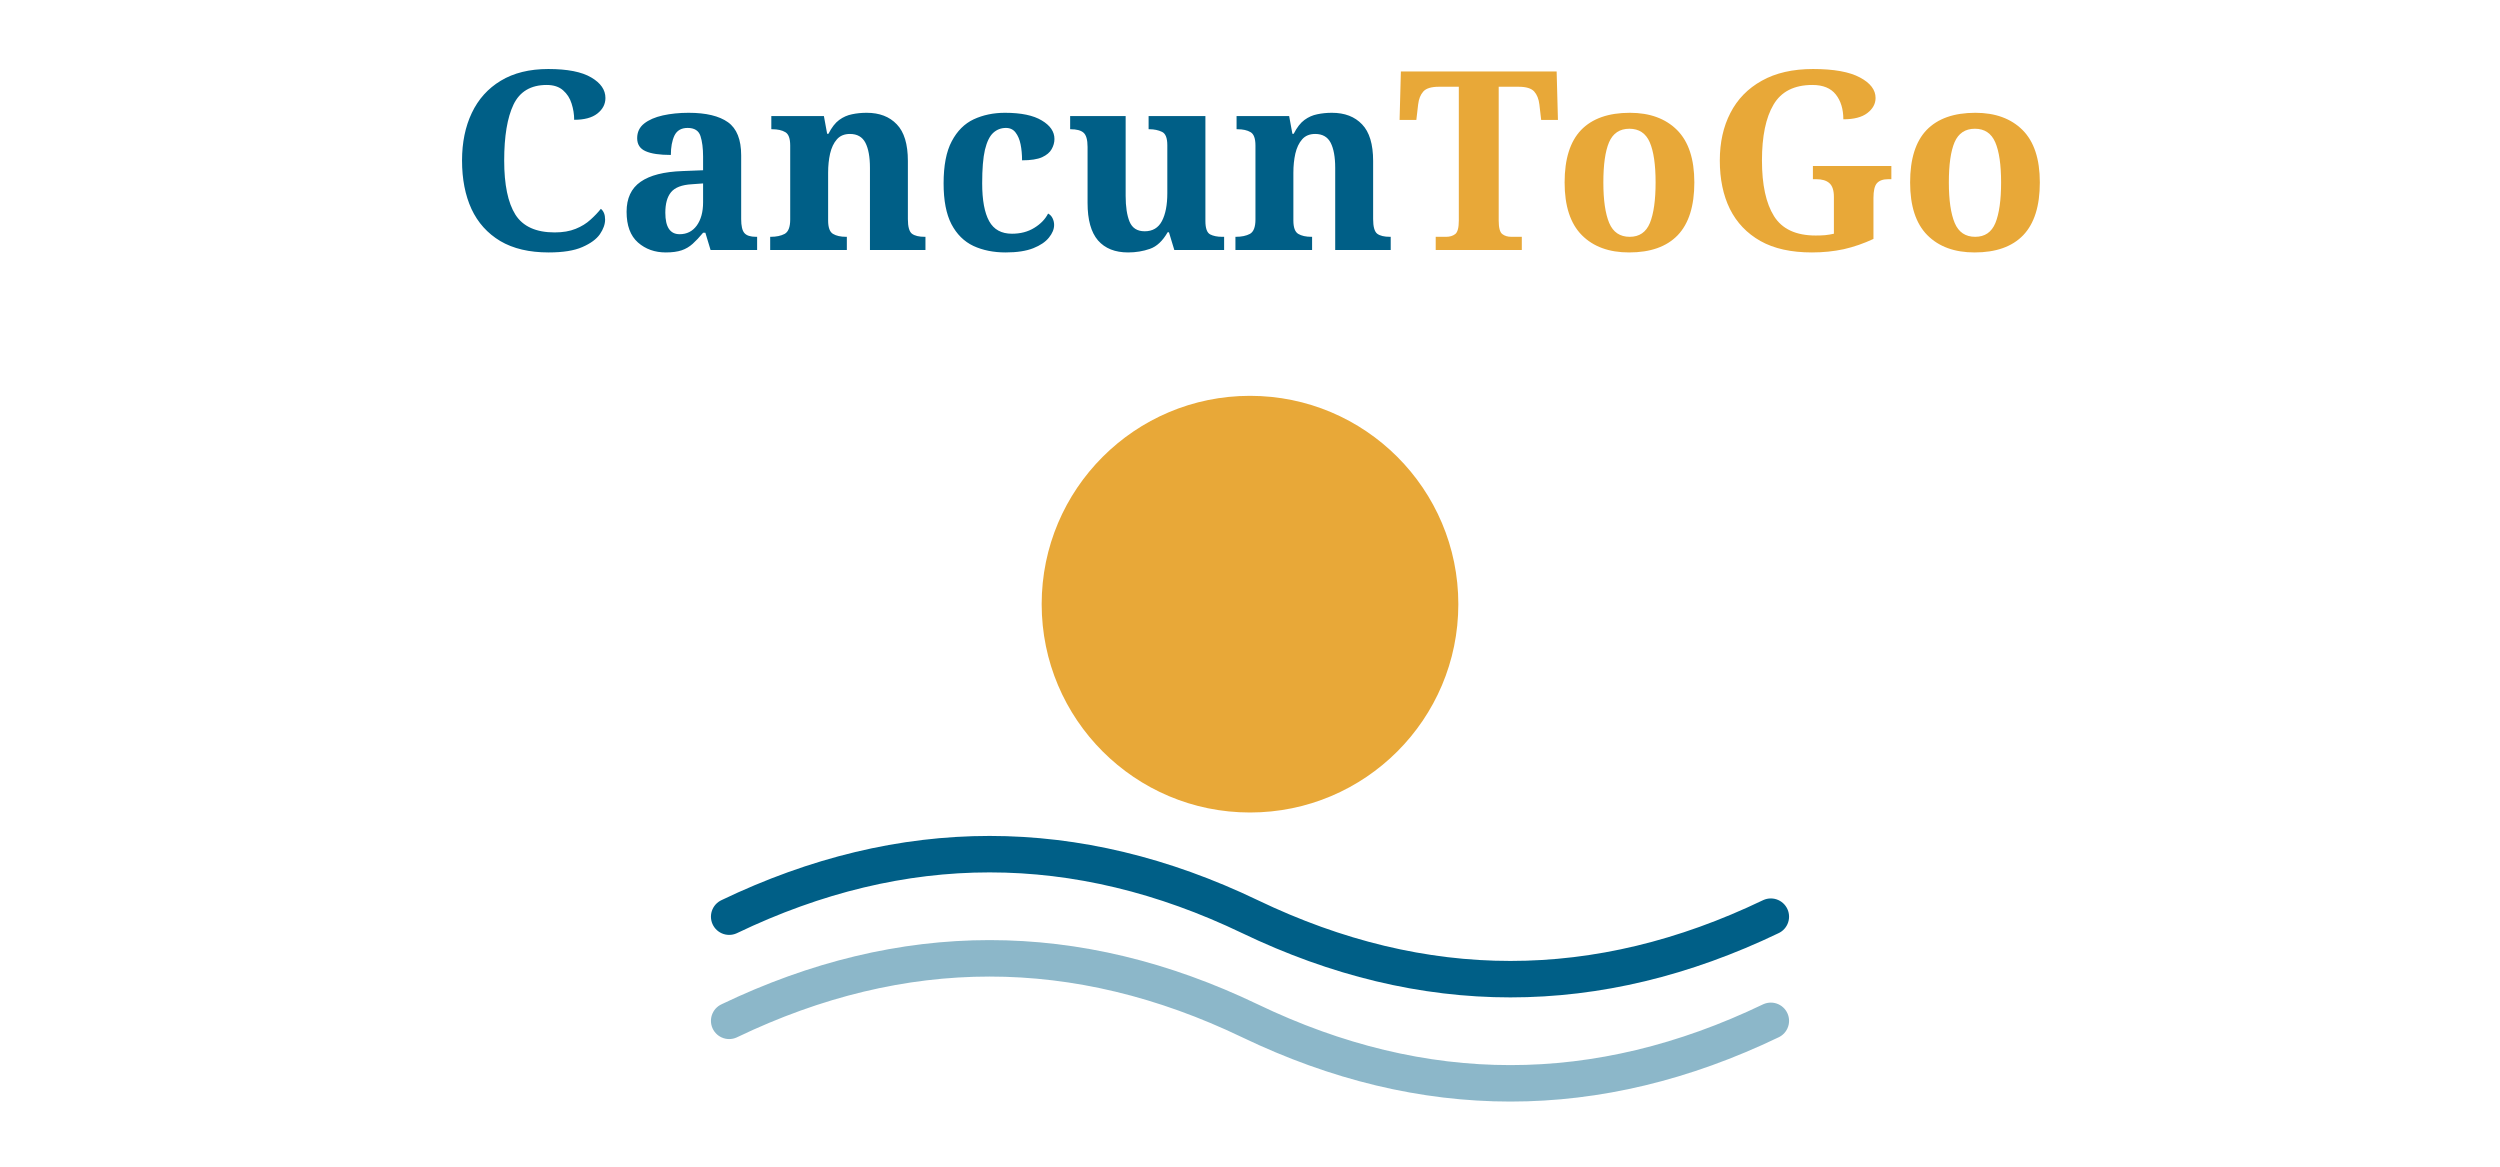
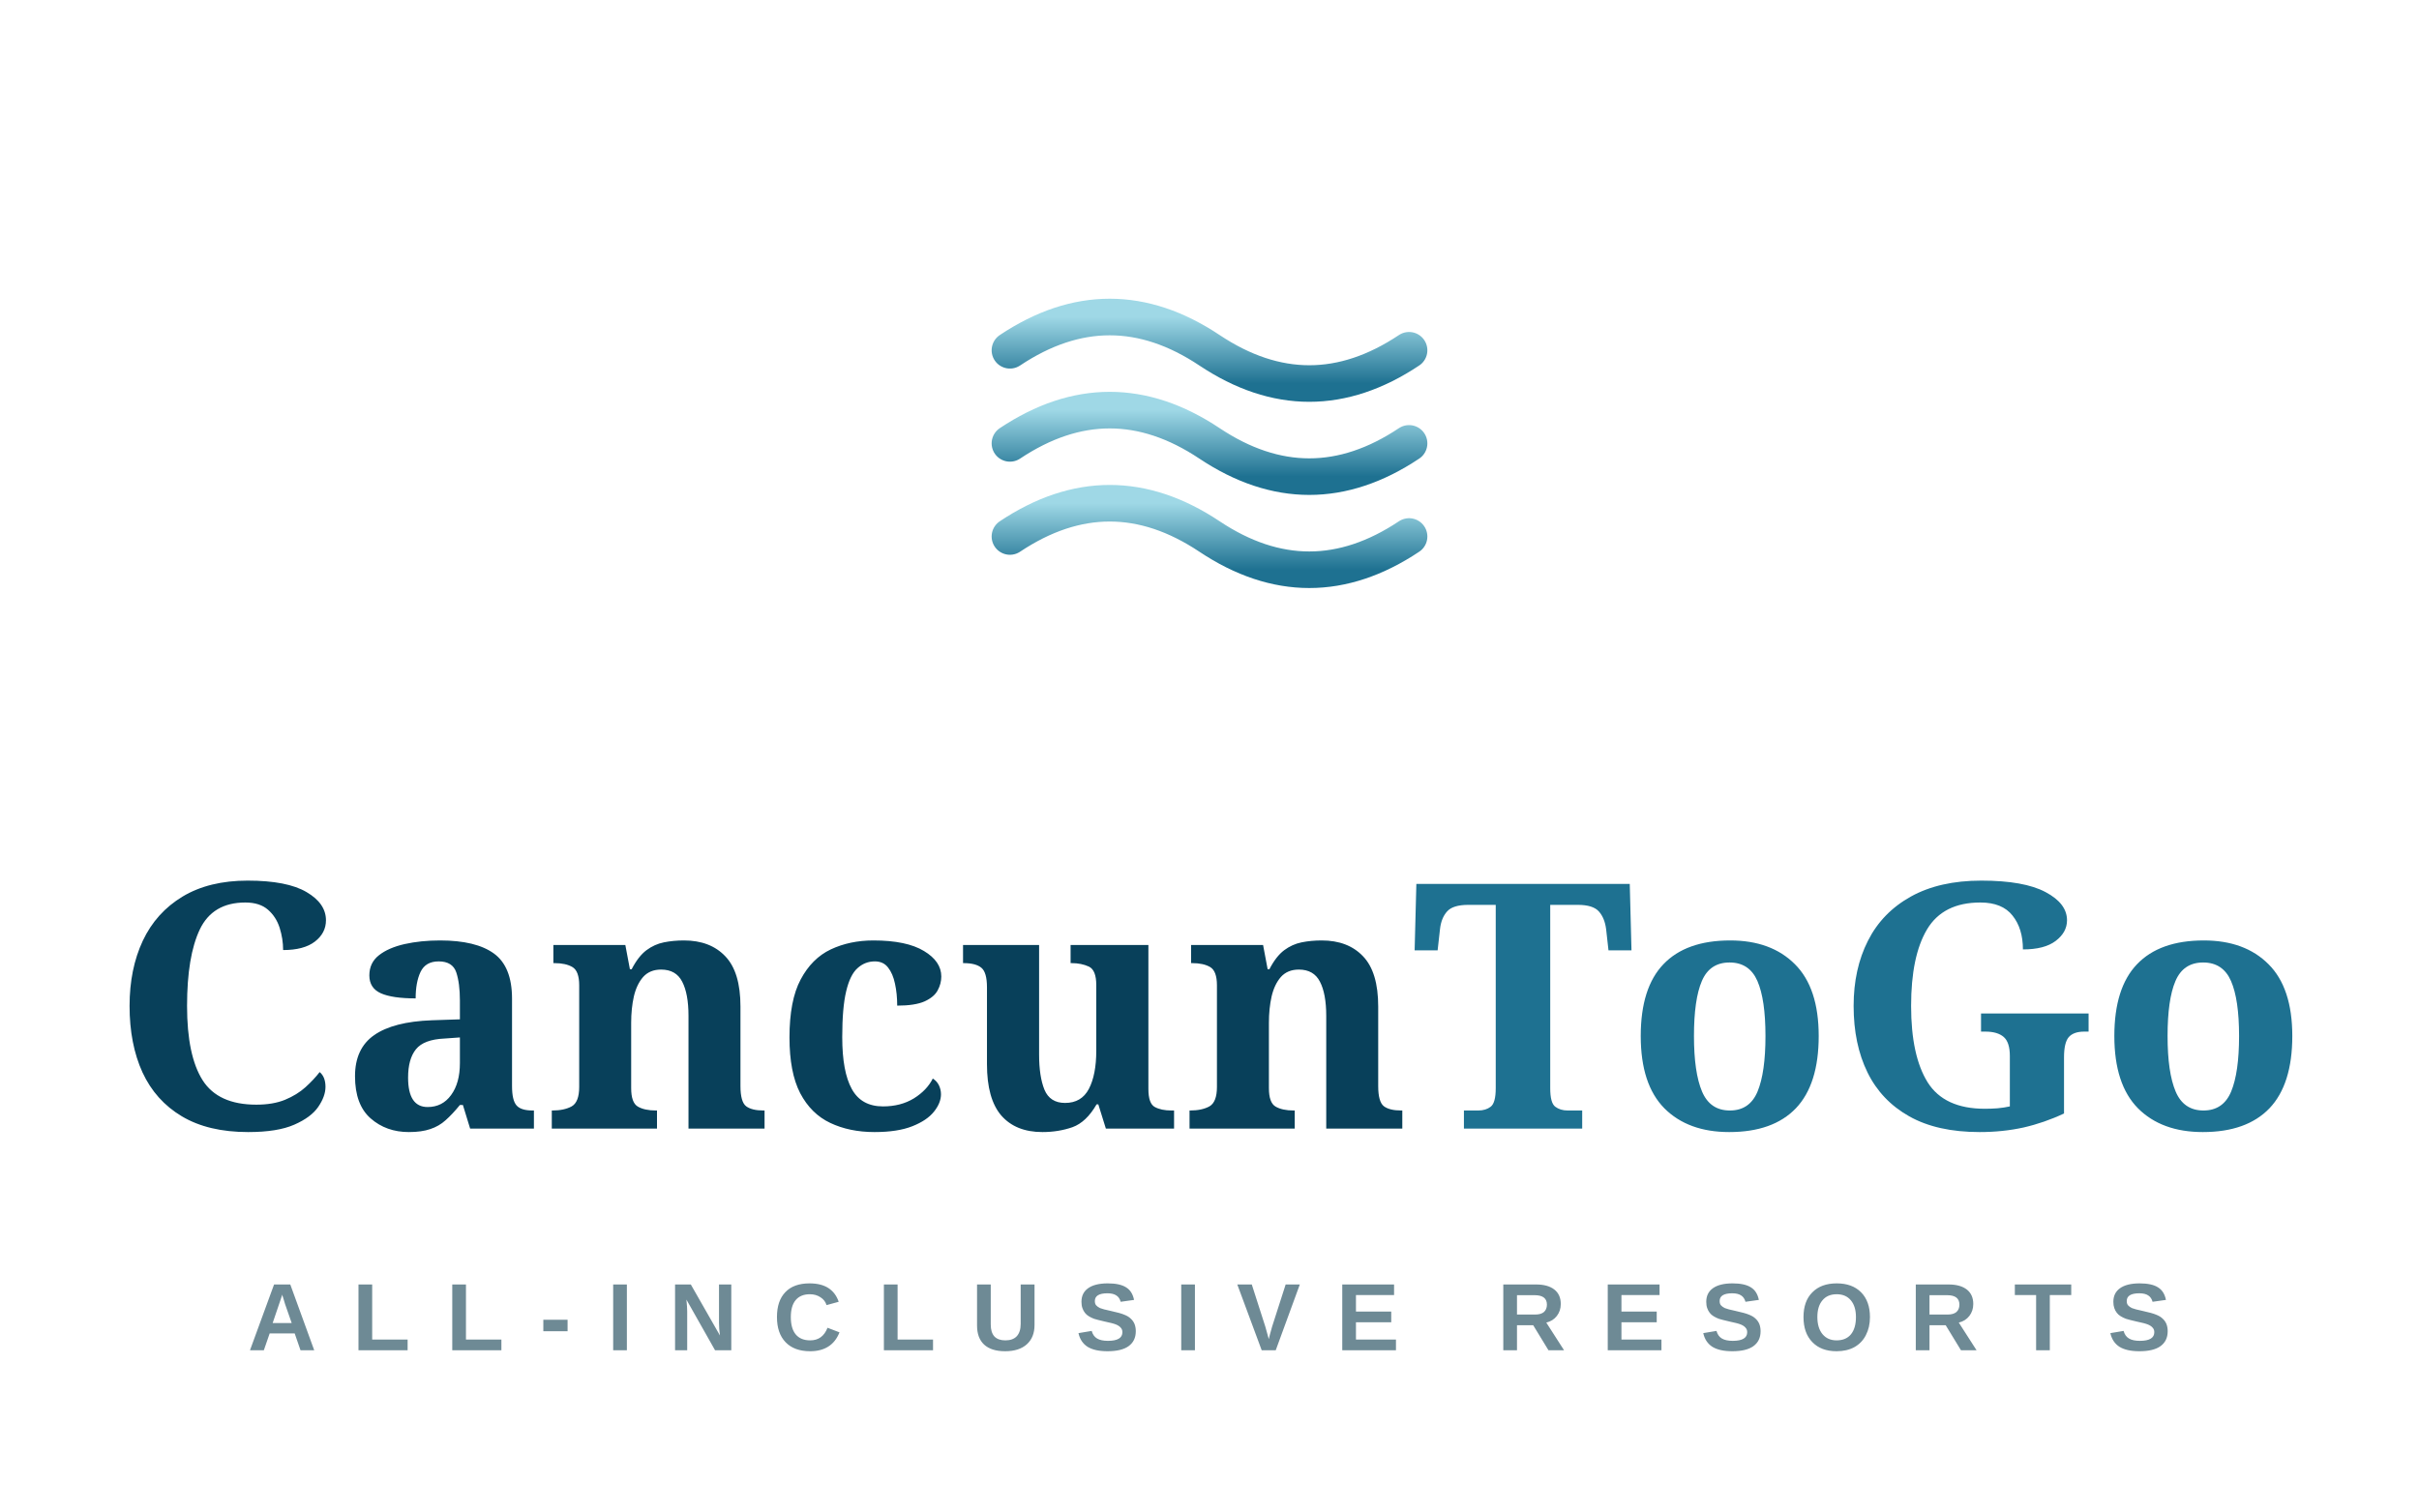
- <svg xmlns="http://www.w3.org/2000/svg" width="240" height="112" viewBox="0 0 240 112" fill="none" role="img" aria-label="CancunToGo">
-   <text x="120" y="24" font-family="Georgia, serif" font-size="24" font-weight="bold" fill="#005F87" text-anchor="middle">Cancun<tspan fill="#E8A838">ToGo</tspan>
+ <svg xmlns="http://www.w3.org/2000/svg" width="240" height="150" viewBox="0 0 240 150" role="img" aria-label="CancunToGo">
+   <defs>
+     <linearGradient id="prl" x1="0" y1="0" x2="0" y2="1">
+       <stop offset="0" stop-color="#9FD8E6" />
+       <stop offset="1" stop-color="#1E7191" />
+     </linearGradient>
+   </defs>
+   <g transform="translate(120 44) scale(0.66) translate(-50 -50)" fill="none" stroke="url(#prl)" stroke-width="5.5" stroke-linecap="round">
+     <path d="M20 36 Q35 26 50 36 Q65 46 80 36" />
+     <path d="M20 50 Q35 40 50 50 Q65 60 80 50" />
+     <path d="M20 64 Q35 54 50 64 Q65 74 80 64" />
+   </g>
+   <text x="120" y="112" text-anchor="middle" font-family="Georgia, serif" font-size="34" font-weight="bold" fill="#08405A">Cancun<tspan fill="#1E7191">ToGo</tspan>
  </text>
-   <circle cx="120" cy="58" r="20" fill="#E8A838" />
-   <path d="M70 88 Q95 76 120 88 T170 88" stroke="#005F87" stroke-width="3.5" fill="none" stroke-linecap="round" />
-   <path d="M70 98 Q95 86 120 98 T170 98" stroke="#005F87" stroke-width="3.5" fill="none" stroke-linecap="round" opacity="0.45" />
+   <text x="120" y="134" text-anchor="middle" font-family="Arial, sans-serif" font-size="9.5" font-weight="bold" letter-spacing="3.5" fill="#6E8A95">ALL-INCLUSIVE RESORTS</text>
</svg>
